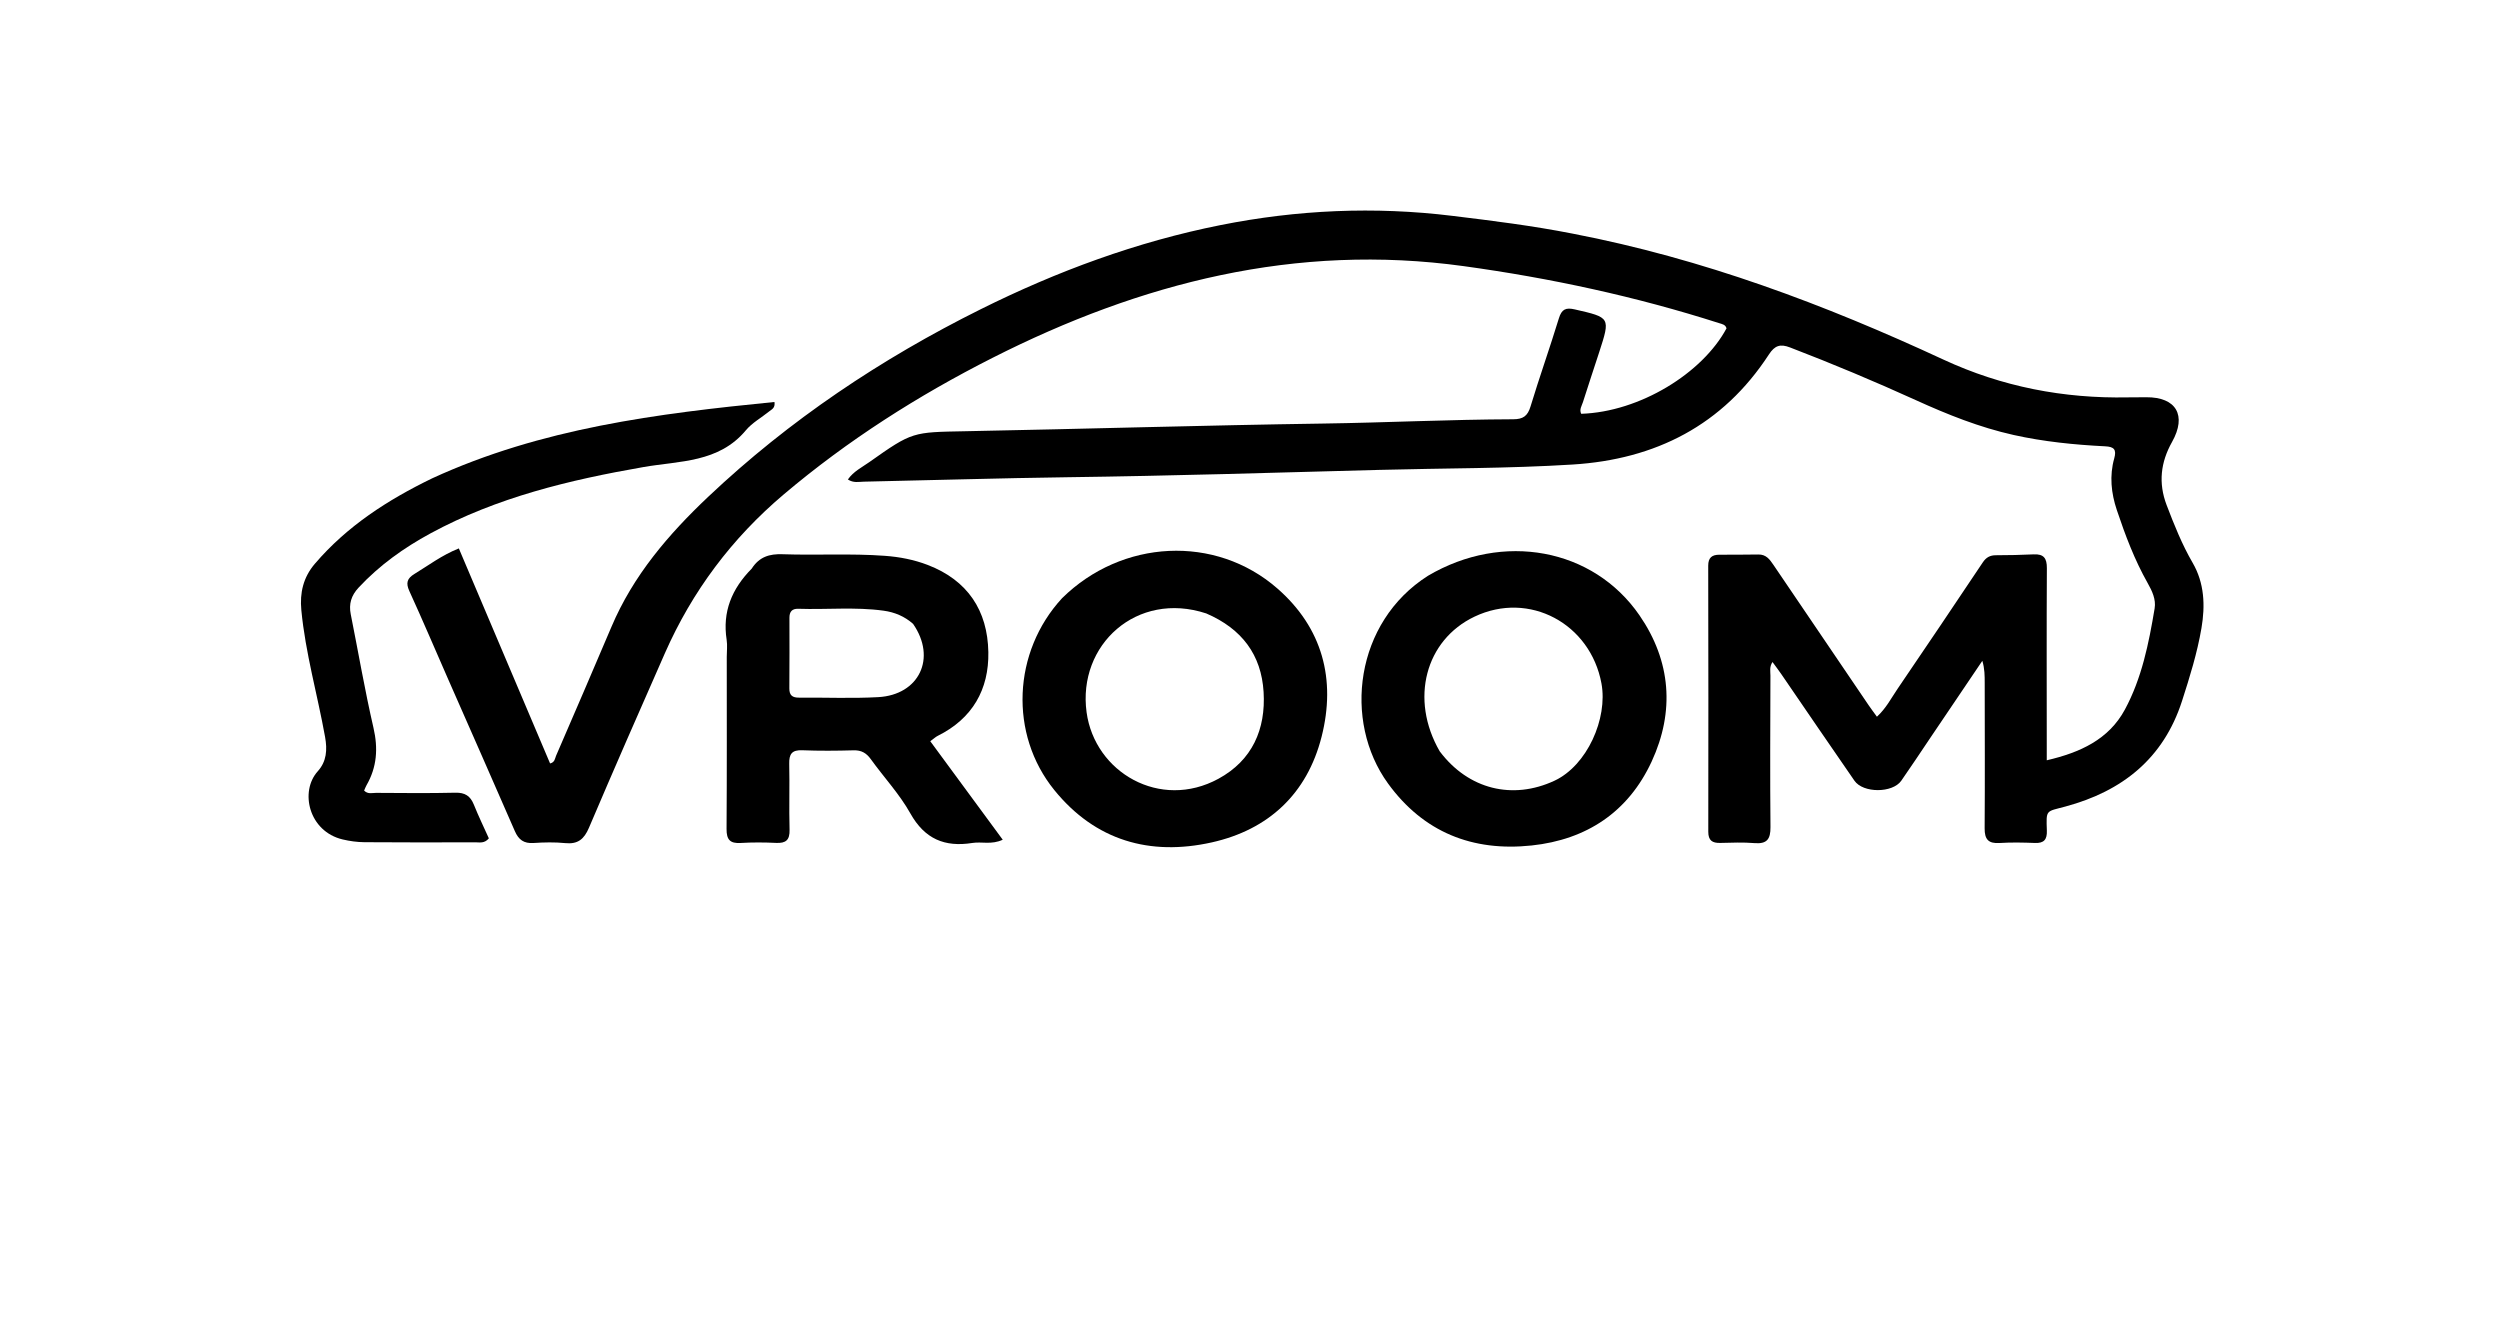
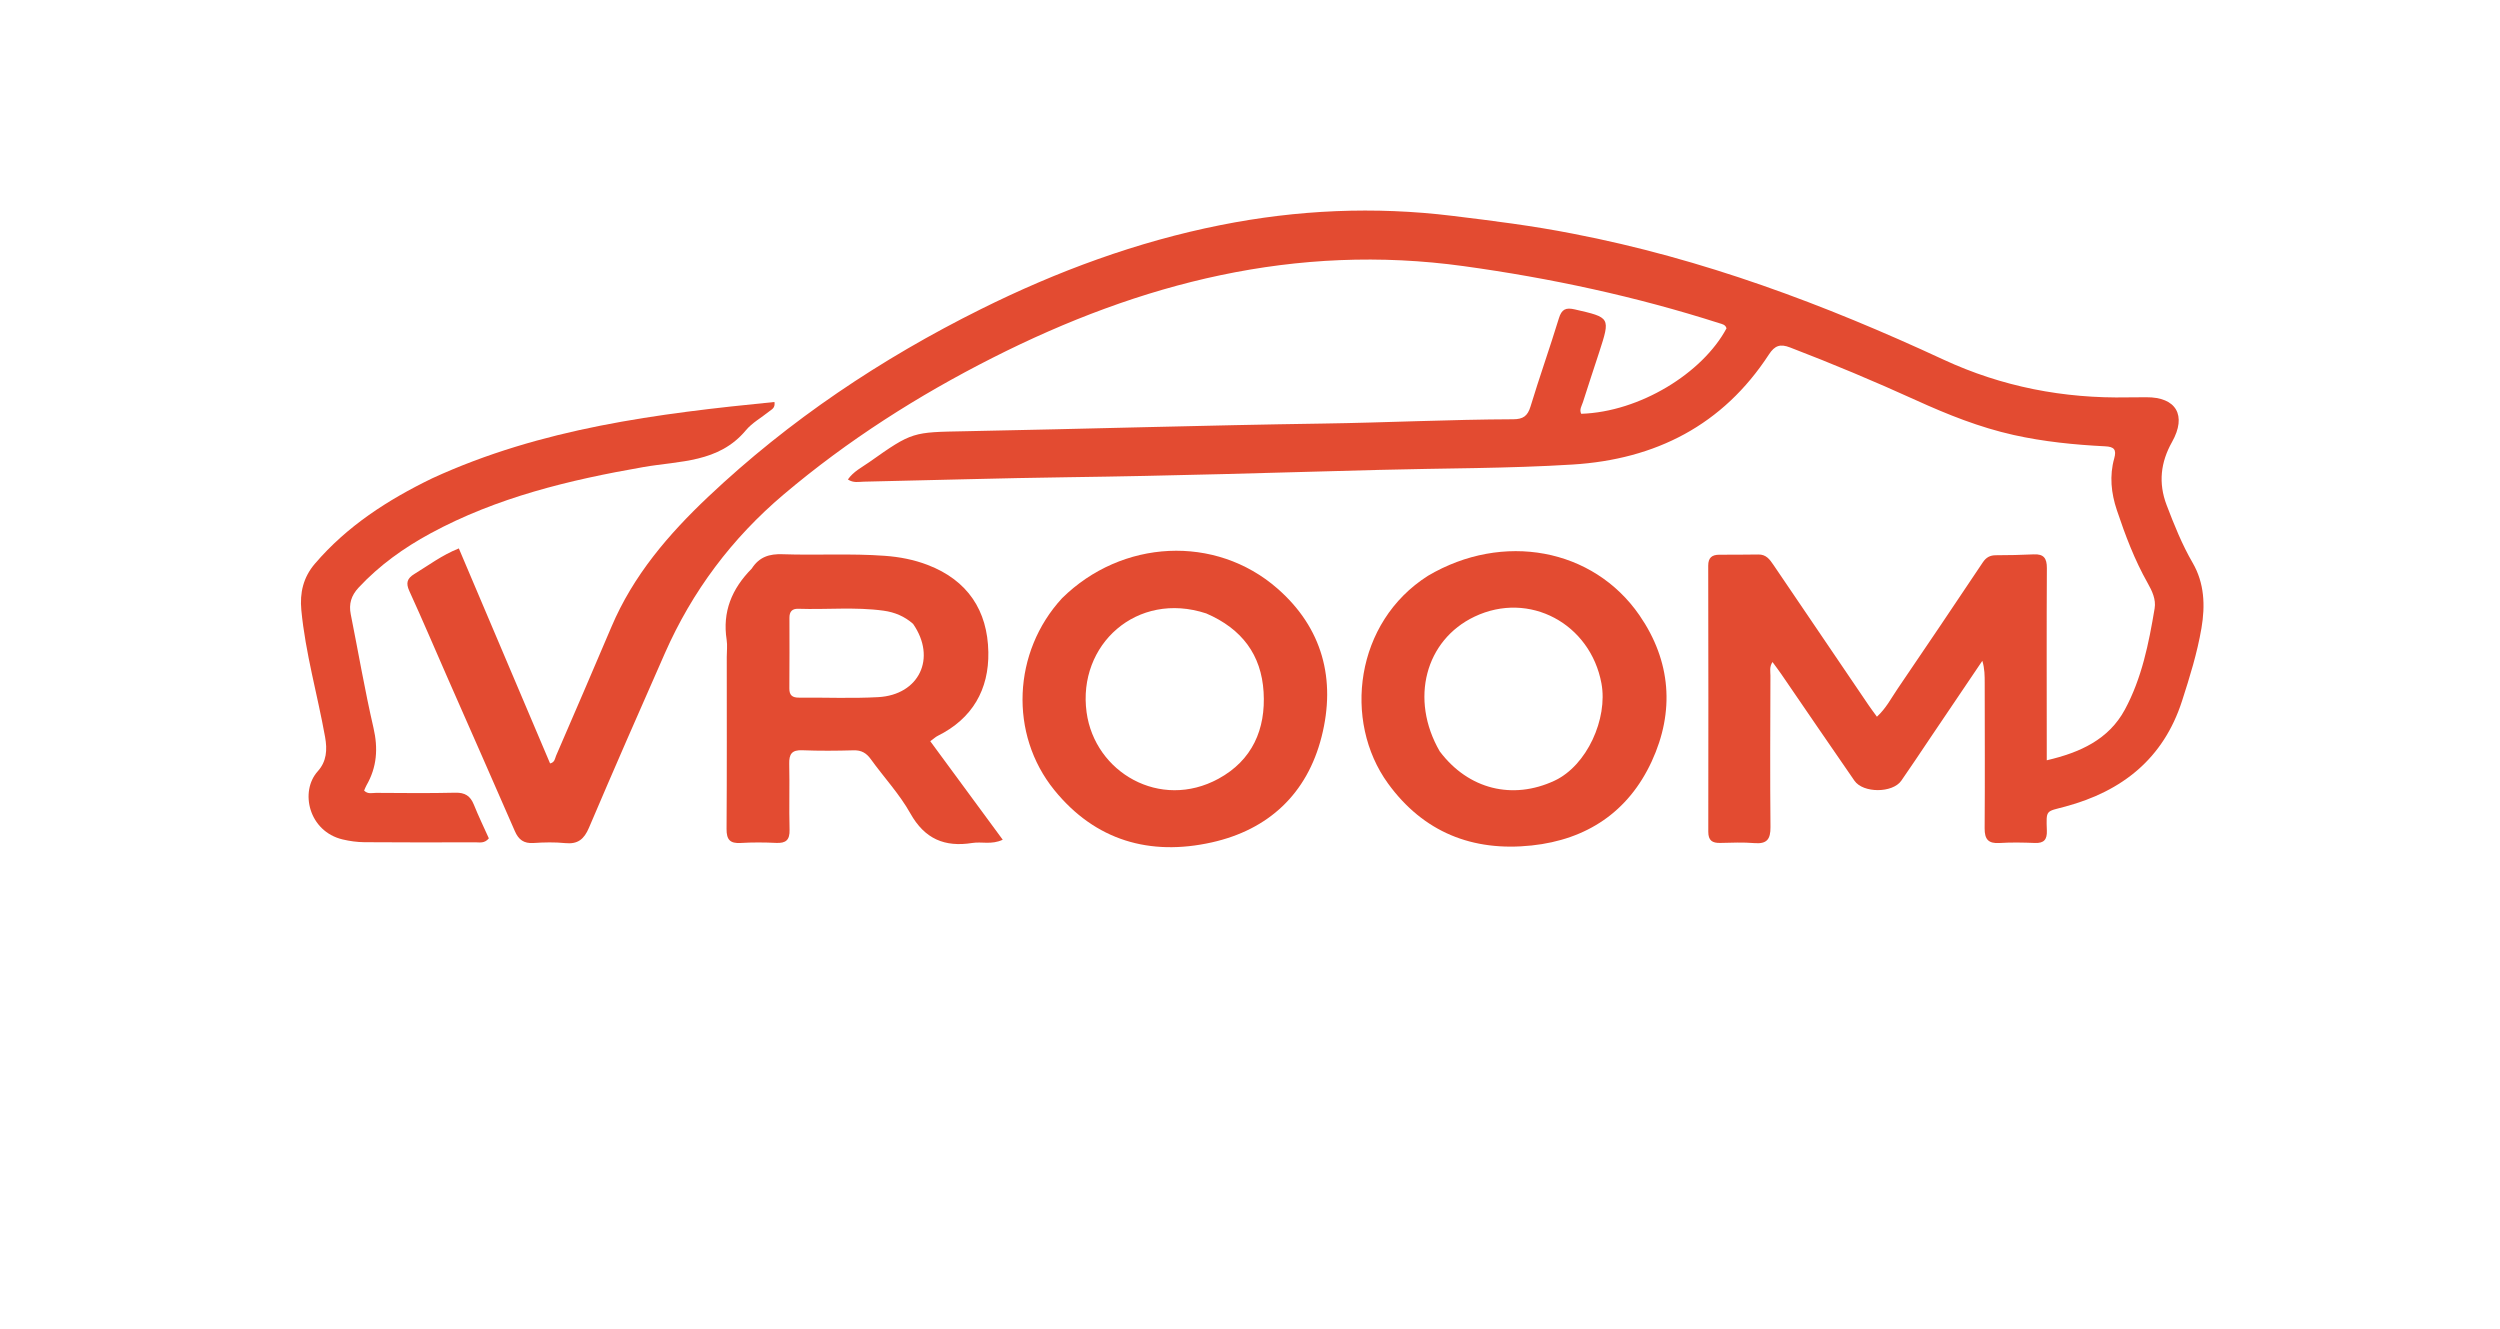
<svg xmlns="http://www.w3.org/2000/svg" version="1.1" id="Layer_1" x="0px" y="0px" width="100%" viewBox="0 0 1024 544" enable-background="new 0 0 1024 544" xml:space="preserve">
-   <path fill="#000000" opacity="1" stroke="none" d=" M644.132,95.688   C697.404,105.941 747.359,124.703 795.98,147.269   C820.037,158.434 845.238,163.285 871.615,162.763   C874.114,162.714 876.615,162.73 879.115,162.713   C891.398,162.63 895.771,170.155 889.676,181.011   C885.006,189.33 883.989,197.808 887.46,206.905   C890.551,215.01 893.744,223.002 898.119,230.546   C902.936,238.851 903.292,248.029 901.725,257.244   C899.992,267.436 896.924,277.305 893.753,287.133   C886.144,310.723 869.276,324.073 846.004,330.353   C837.908,332.538 838.099,331.471 838.392,340.235   C838.513,343.857 837.246,345.428 833.516,345.282   C828.69,345.093 823.836,344.983 819.023,345.295   C814.4,345.594 812.877,343.773 812.909,339.248   C813.052,319.417 812.949,299.583 812.936,279.75   C812.935,276.818 812.936,273.886 811.963,270.669   C804.725,281.387 797.488,292.105 790.25,302.823   C786.428,308.483 782.672,314.19 778.76,319.788   C775.198,324.886 763.161,324.942 759.583,319.783   C749.517,305.271 739.595,290.659 729.603,276.096   C728.501,274.491 727.315,272.944 726.014,271.16   C724.675,273.173 725.174,275.043 725.168,276.772   C725.104,297.438 724.99,318.105 725.188,338.77   C725.236,343.733 723.741,345.762 718.615,345.337   C713.979,344.954 709.286,345.152 704.623,345.264   C701.37,345.342 699.707,344.281 699.713,340.704   C699.77,304.371 699.765,268.038 699.685,231.705   C699.678,228.374 701.26,227.235 704.204,227.213   C709.537,227.173 714.87,227.233 720.201,227.122   C723.381,227.056 724.865,229.106 726.409,231.39   C739.382,250.578 752.4,269.735 765.416,288.894   C766.426,290.381 767.517,291.812 768.789,293.572   C772.557,290.1 774.669,285.92 777.243,282.141   C788.97,264.93 800.589,247.645 812.167,230.333   C813.524,228.304 815.114,227.433 817.512,227.427   C822.674,227.414 827.841,227.32 832.996,227.067   C837.137,226.864 838.418,228.668 838.396,232.72   C838.263,256.886 838.343,281.052 838.352,305.219   C838.353,307.023 838.352,308.828 838.352,311.415   C852.046,308.238 863.725,302.885 870.327,290.686   C877.278,277.843 880.153,263.514 882.538,249.201   C883.155,245.499 881.497,242.039 879.658,238.782   C874.311,229.315 870.491,219.191 867.052,208.918   C864.73,201.987 863.987,194.879 865.986,187.77   C867.002,184.154 865.932,182.993 862.351,182.813   C849.703,182.179 837.105,180.92 824.73,178.156   C810.853,175.057 797.706,169.801 784.799,163.93   C767.813,156.204 750.615,148.995 733.19,142.31   C729.218,140.786 726.96,141.482 724.569,145.156   C705.674,174.183 678.091,188.158 644.162,190.273   C617.721,191.922 591.208,191.759 564.73,192.473   C522.259,193.619 479.796,194.91 437.31,195.474   C409.492,195.844 381.681,196.71 353.866,197.289   C351.805,197.332 349.591,197.915 347.289,196.39   C349.601,193.077 353.079,191.4 356.087,189.271   C373.776,176.749 373.809,177.047 395.469,176.63   C444.274,175.692 493.067,174.21 541.881,173.489   C567.861,173.106 593.832,171.826 619.823,171.731   C623.834,171.716 625.706,170.434 626.889,166.539   C630.565,154.435 634.808,142.502 638.511,130.405   C639.658,126.655 641.323,125.879 645.011,126.726   C659.626,130.08 659.659,129.979 655.013,144.316   C652.807,151.125 650.517,157.908 648.365,164.734   C647.888,166.247 646.794,167.753 647.664,169.493   C671.66,168.716 697.359,152.833 707.175,134.5   C706.78,132.939 705.356,132.745 704.135,132.354   C669.979,121.419 635.117,113.925 599.552,109.013   C530.803,99.517 467.306,115.801 406.562,146.56   C375.998,162.037 347.235,180.336 321.012,202.517   C299.772,220.482 283.54,242.144 272.336,267.562   C261.855,291.337 251.418,315.133 241.242,339.04   C239.24,343.743 236.695,345.863 231.517,345.34   C227.227,344.906 222.844,345.008 218.531,345.295   C214.592,345.557 212.421,343.973 210.882,340.431   C201.853,319.656 192.675,298.945 183.565,278.205   C178.273,266.159 173.134,254.044 167.663,242.08   C166.149,238.768 166.768,236.905 169.719,235.11   C175.504,231.589 180.931,227.44 187.94,224.628   C200.515,254.265 212.913,283.485 225.314,312.711   C227.294,312.238 227.278,310.687 227.759,309.572   C235.347,291.986 242.975,274.416 250.439,256.776   C259.335,235.75 273.791,218.879 290.13,203.44   C323.339,172.06 360.911,146.951 401.729,126.648   C433.023,111.082 465.612,99.035 499.974,92.188   C531.383,85.928 562.966,84.517 594.846,88.409   C611.208,90.407 627.537,92.43 644.132,95.688  z" />
-   <path fill="#000000" opacity="1" stroke="none" d=" M307.899,232.914   C311.023,228.049 315.183,226.827 320.502,227.013   C334.481,227.504 348.487,226.632 362.467,227.665   C368.479,228.109 374.324,229.23 379.974,231.396   C396.358,237.679 404.527,250.09 404.828,267.105   C405.1,282.427 398.291,294.359 384.102,301.401   C383.243,301.828 382.519,302.525 381.036,303.602   C390.922,317.04 400.691,330.319 410.719,343.951   C406.161,346.101 402.11,344.663 398.297,345.273   C386.984,347.083 378.763,343.675 372.873,333.157   C368.434,325.231 362.047,318.409 356.696,310.974   C354.865,308.431 352.829,307.239 349.621,307.33   C342.629,307.529 335.618,307.591 328.631,307.304   C324.346,307.128 323.175,308.863 323.267,312.867   C323.474,321.859 323.153,330.865 323.404,339.856   C323.522,344.08 321.911,345.448 317.879,345.254   C313.058,345.022 308.204,344.99 303.389,345.281   C299.029,345.544 297.567,343.933 297.598,339.551   C297.762,316.059 297.679,292.564 297.682,269.071   C297.682,266.738 297.991,264.358 297.637,262.08   C295.859,250.632 299.697,241.214 307.899,232.914  M373.994,255.532   C370.523,252.467 366.492,250.761 361.888,250.131   C350.274,248.54 338.61,249.757 326.978,249.357   C324.46,249.27 323.35,250.521 323.354,252.995   C323.37,262.653 323.398,272.312 323.315,281.97   C323.29,284.805 324.566,285.773 327.256,285.752   C338.079,285.668 348.928,286.142 359.721,285.548   C376.428,284.628 383.757,269.612 373.994,255.532  z" />
-   <path fill="#000000" opacity="1" stroke="none" d=" M435.017,245.026   C459.509,220.876 497.826,218.85 523.228,241.054   C541.683,257.185 547.294,278.283 541.323,301.773   C535.379,325.158 519.586,339.865 496.303,345.054   C470.978,350.698 448.629,344.316 431.836,323.599   C413.291,300.722 414.776,267.011 435.017,245.026  M494.08,251.263   C465.703,241.909 441.294,264.054 445.065,291.752   C448.417,316.376 475.189,331.986 499.079,318.977   C512.899,311.452 518.509,298.747 517.568,283.416   C516.639,268.284 508.778,257.596 494.08,251.263  z" />
-   <path fill="#000000" opacity="1" stroke="none" d=" M584.921,235.829   C615.574,217.747 652.577,224.495 671.547,252.056   C684.439,270.787 686.016,291.37 676.533,311.887   C666.995,332.524 649.965,343.908 627.359,346.311   C603.09,348.891 582.996,340.846 568.522,320.899   C549.993,295.364 555.003,254.785 584.921,235.829  M589.706,307.742   C601.512,323.437 619.637,327.712 636.66,319.807   C650.078,313.576 658.604,294.303 655.961,279.96   C651.446,255.468 626.4,241.878 603.938,252.588   C583.85,262.165 577.355,286.371 589.706,307.742  z" />
-   <path fill="#000000" opacity="1" stroke="none" d=" M177.025,195.924   C221.776,175.346 269.326,169.408 317.22,164.65   C317.589,167.125 316.137,167.641 315.166,168.427   C311.93,171.046 308.094,173.145 305.481,176.273   C294.375,189.573 278.412,188.718 263.585,191.302   C233.297,196.581 203.563,203.695 176.259,218.51   C165.373,224.417 155.387,231.558 146.878,240.69   C143.866,243.922 142.817,247.358 143.672,251.63   C146.77,267.121 149.42,282.713 152.973,298.097   C154.926,306.553 154.402,314.21 150.109,321.669   C149.714,322.353 149.454,323.116 149.141,323.822   C150.706,325.406 152.463,324.753 154.026,324.761   C164.856,324.817 175.691,324.954 186.516,324.692   C190.491,324.596 192.665,326.036 194.098,329.599   C196.005,334.34 198.241,338.95 200.233,343.388   C198.418,345.571 196.451,345.007 194.714,345.012   C179.551,345.054 164.387,345.084 149.225,344.965   C146.256,344.941 143.23,344.52 140.338,343.833   C126.458,340.537 122.693,324.185 130.154,315.915   C133.784,311.892 134.102,307.146 133.154,301.869   C130.04,284.52 125.107,267.51 123.425,249.898   C122.75,242.827 124.21,236.469 129.001,230.877   C142.171,215.506 158.696,204.811 177.025,195.924  z" />
+   <path fill="#E34B31" opacity="1" stroke="none" d=" M644.132,95.688   C697.404,105.941 747.359,124.703 795.98,147.269   C820.037,158.434 845.238,163.285 871.615,162.763   C874.114,162.714 876.615,162.73 879.115,162.713   C891.398,162.63 895.771,170.155 889.676,181.011   C885.006,189.33 883.989,197.808 887.46,206.905   C890.551,215.01 893.744,223.002 898.119,230.546   C902.936,238.851 903.292,248.029 901.725,257.244   C899.992,267.436 896.924,277.305 893.753,287.133   C886.144,310.723 869.276,324.073 846.004,330.353   C837.908,332.538 838.099,331.471 838.392,340.235   C838.513,343.857 837.246,345.428 833.516,345.282   C828.69,345.093 823.836,344.983 819.023,345.295   C814.4,345.594 812.877,343.773 812.909,339.248   C813.052,319.417 812.949,299.583 812.936,279.75   C812.935,276.818 812.936,273.886 811.963,270.669   C804.725,281.387 797.488,292.105 790.25,302.823   C786.428,308.483 782.672,314.19 778.76,319.788   C775.198,324.886 763.161,324.942 759.583,319.783   C749.517,305.271 739.595,290.659 729.603,276.096   C728.501,274.491 727.315,272.944 726.014,271.16   C724.675,273.173 725.174,275.043 725.168,276.772   C725.104,297.438 724.99,318.105 725.188,338.77   C725.236,343.733 723.741,345.762 718.615,345.337   C713.979,344.954 709.286,345.152 704.623,345.264   C701.37,345.342 699.707,344.281 699.713,340.704   C699.77,304.371 699.765,268.038 699.685,231.705   C699.678,228.374 701.26,227.235 704.204,227.213   C709.537,227.173 714.87,227.233 720.201,227.122   C723.381,227.056 724.865,229.106 726.409,231.39   C739.382,250.578 752.4,269.735 765.416,288.894   C766.426,290.381 767.517,291.812 768.789,293.572   C772.557,290.1 774.669,285.92 777.243,282.141   C788.97,264.93 800.589,247.645 812.167,230.333   C813.524,228.304 815.114,227.433 817.512,227.427   C822.674,227.414 827.841,227.32 832.996,227.067   C837.137,226.864 838.418,228.668 838.396,232.72   C838.263,256.886 838.343,281.052 838.352,305.219   C838.353,307.023 838.352,308.828 838.352,311.415   C852.046,308.238 863.725,302.885 870.327,290.686   C877.278,277.843 880.153,263.514 882.538,249.201   C883.155,245.499 881.497,242.039 879.658,238.782   C874.311,229.315 870.491,219.191 867.052,208.918   C864.73,201.987 863.987,194.879 865.986,187.77   C867.002,184.154 865.932,182.993 862.351,182.813   C849.703,182.179 837.105,180.92 824.73,178.156   C810.853,175.057 797.706,169.801 784.799,163.93   C767.813,156.204 750.615,148.995 733.19,142.31   C729.218,140.786 726.96,141.482 724.569,145.156   C705.674,174.183 678.091,188.158 644.162,190.273   C617.721,191.922 591.208,191.759 564.73,192.473   C522.259,193.619 479.796,194.91 437.31,195.474   C409.492,195.844 381.681,196.71 353.866,197.289   C351.805,197.332 349.591,197.915 347.289,196.39   C349.601,193.077 353.079,191.4 356.087,189.271   C373.776,176.749 373.809,177.047 395.469,176.63   C444.274,175.692 493.067,174.21 541.881,173.489   C567.861,173.106 593.832,171.826 619.823,171.731   C623.834,171.716 625.706,170.434 626.889,166.539   C630.565,154.435 634.808,142.502 638.511,130.405   C639.658,126.655 641.323,125.879 645.011,126.726   C659.626,130.08 659.659,129.979 655.013,144.316   C652.807,151.125 650.517,157.908 648.365,164.734   C647.888,166.247 646.794,167.753 647.664,169.493   C671.66,168.716 697.359,152.833 707.175,134.5   C706.78,132.939 705.356,132.745 704.135,132.354   C669.979,121.419 635.117,113.925 599.552,109.013   C530.803,99.517 467.306,115.801 406.562,146.56   C375.998,162.037 347.235,180.336 321.012,202.517   C299.772,220.482 283.54,242.144 272.336,267.562   C261.855,291.337 251.418,315.133 241.242,339.04   C239.24,343.743 236.695,345.863 231.517,345.34   C227.227,344.906 222.844,345.008 218.531,345.295   C214.592,345.557 212.421,343.973 210.882,340.431   C201.853,319.656 192.675,298.945 183.565,278.205   C178.273,266.159 173.134,254.044 167.663,242.08   C166.149,238.768 166.768,236.905 169.719,235.11   C175.504,231.589 180.931,227.44 187.94,224.628   C200.515,254.265 212.913,283.485 225.314,312.711   C227.294,312.238 227.278,310.687 227.759,309.572   C235.347,291.986 242.975,274.416 250.439,256.776   C259.335,235.75 273.791,218.879 290.13,203.44   C323.339,172.06 360.911,146.951 401.729,126.648   C433.023,111.082 465.612,99.035 499.974,92.188   C531.383,85.928 562.966,84.517 594.846,88.409   C611.208,90.407 627.537,92.43 644.132,95.688  z" />
+   <path fill="#E34B31" opacity="1" stroke="none" d=" M307.899,232.914   C311.023,228.049 315.183,226.827 320.502,227.013   C334.481,227.504 348.487,226.632 362.467,227.665   C368.479,228.109 374.324,229.23 379.974,231.396   C396.358,237.679 404.527,250.09 404.828,267.105   C405.1,282.427 398.291,294.359 384.102,301.401   C383.243,301.828 382.519,302.525 381.036,303.602   C390.922,317.04 400.691,330.319 410.719,343.951   C406.161,346.101 402.11,344.663 398.297,345.273   C386.984,347.083 378.763,343.675 372.873,333.157   C368.434,325.231 362.047,318.409 356.696,310.974   C354.865,308.431 352.829,307.239 349.621,307.33   C342.629,307.529 335.618,307.591 328.631,307.304   C324.346,307.128 323.175,308.863 323.267,312.867   C323.474,321.859 323.153,330.865 323.404,339.856   C323.522,344.08 321.911,345.448 317.879,345.254   C313.058,345.022 308.204,344.99 303.389,345.281   C299.029,345.544 297.567,343.933 297.598,339.551   C297.762,316.059 297.679,292.564 297.682,269.071   C297.682,266.738 297.991,264.358 297.637,262.08   C295.859,250.632 299.697,241.214 307.899,232.914  M373.994,255.532   C370.523,252.467 366.492,250.761 361.888,250.131   C350.274,248.54 338.61,249.757 326.978,249.357   C324.46,249.27 323.35,250.521 323.354,252.995   C323.37,262.653 323.398,272.312 323.315,281.97   C323.29,284.805 324.566,285.773 327.256,285.752   C338.079,285.668 348.928,286.142 359.721,285.548   C376.428,284.628 383.757,269.612 373.994,255.532  z" />
+   <path fill="#E34B31" opacity="1" stroke="none" d=" M435.017,245.026   C459.509,220.876 497.826,218.85 523.228,241.054   C541.683,257.185 547.294,278.283 541.323,301.773   C535.379,325.158 519.586,339.865 496.303,345.054   C470.978,350.698 448.629,344.316 431.836,323.599   C413.291,300.722 414.776,267.011 435.017,245.026  M494.08,251.263   C465.703,241.909 441.294,264.054 445.065,291.752   C448.417,316.376 475.189,331.986 499.079,318.977   C512.899,311.452 518.509,298.747 517.568,283.416   C516.639,268.284 508.778,257.596 494.08,251.263  z" />
+   <path fill="#E34B31" opacity="1" stroke="none" d=" M584.921,235.829   C615.574,217.747 652.577,224.495 671.547,252.056   C684.439,270.787 686.016,291.37 676.533,311.887   C666.995,332.524 649.965,343.908 627.359,346.311   C603.09,348.891 582.996,340.846 568.522,320.899   C549.993,295.364 555.003,254.785 584.921,235.829  M589.706,307.742   C601.512,323.437 619.637,327.712 636.66,319.807   C650.078,313.576 658.604,294.303 655.961,279.96   C651.446,255.468 626.4,241.878 603.938,252.588   C583.85,262.165 577.355,286.371 589.706,307.742  z" />
+   <path fill="#E34B31" opacity="1" stroke="none" d=" M177.025,195.924   C221.776,175.346 269.326,169.408 317.22,164.65   C317.589,167.125 316.137,167.641 315.166,168.427   C311.93,171.046 308.094,173.145 305.481,176.273   C294.375,189.573 278.412,188.718 263.585,191.302   C233.297,196.581 203.563,203.695 176.259,218.51   C165.373,224.417 155.387,231.558 146.878,240.69   C143.866,243.922 142.817,247.358 143.672,251.63   C146.77,267.121 149.42,282.713 152.973,298.097   C154.926,306.553 154.402,314.21 150.109,321.669   C149.714,322.353 149.454,323.116 149.141,323.822   C150.706,325.406 152.463,324.753 154.026,324.761   C164.856,324.817 175.691,324.954 186.516,324.692   C190.491,324.596 192.665,326.036 194.098,329.599   C196.005,334.34 198.241,338.95 200.233,343.388   C198.418,345.571 196.451,345.007 194.714,345.012   C179.551,345.054 164.387,345.084 149.225,344.965   C146.256,344.941 143.23,344.52 140.338,343.833   C126.458,340.537 122.693,324.185 130.154,315.915   C133.784,311.892 134.102,307.146 133.154,301.869   C130.04,284.52 125.107,267.51 123.425,249.898   C122.75,242.827 124.21,236.469 129.001,230.877   C142.171,215.506 158.696,204.811 177.025,195.924  z" />
</svg>
